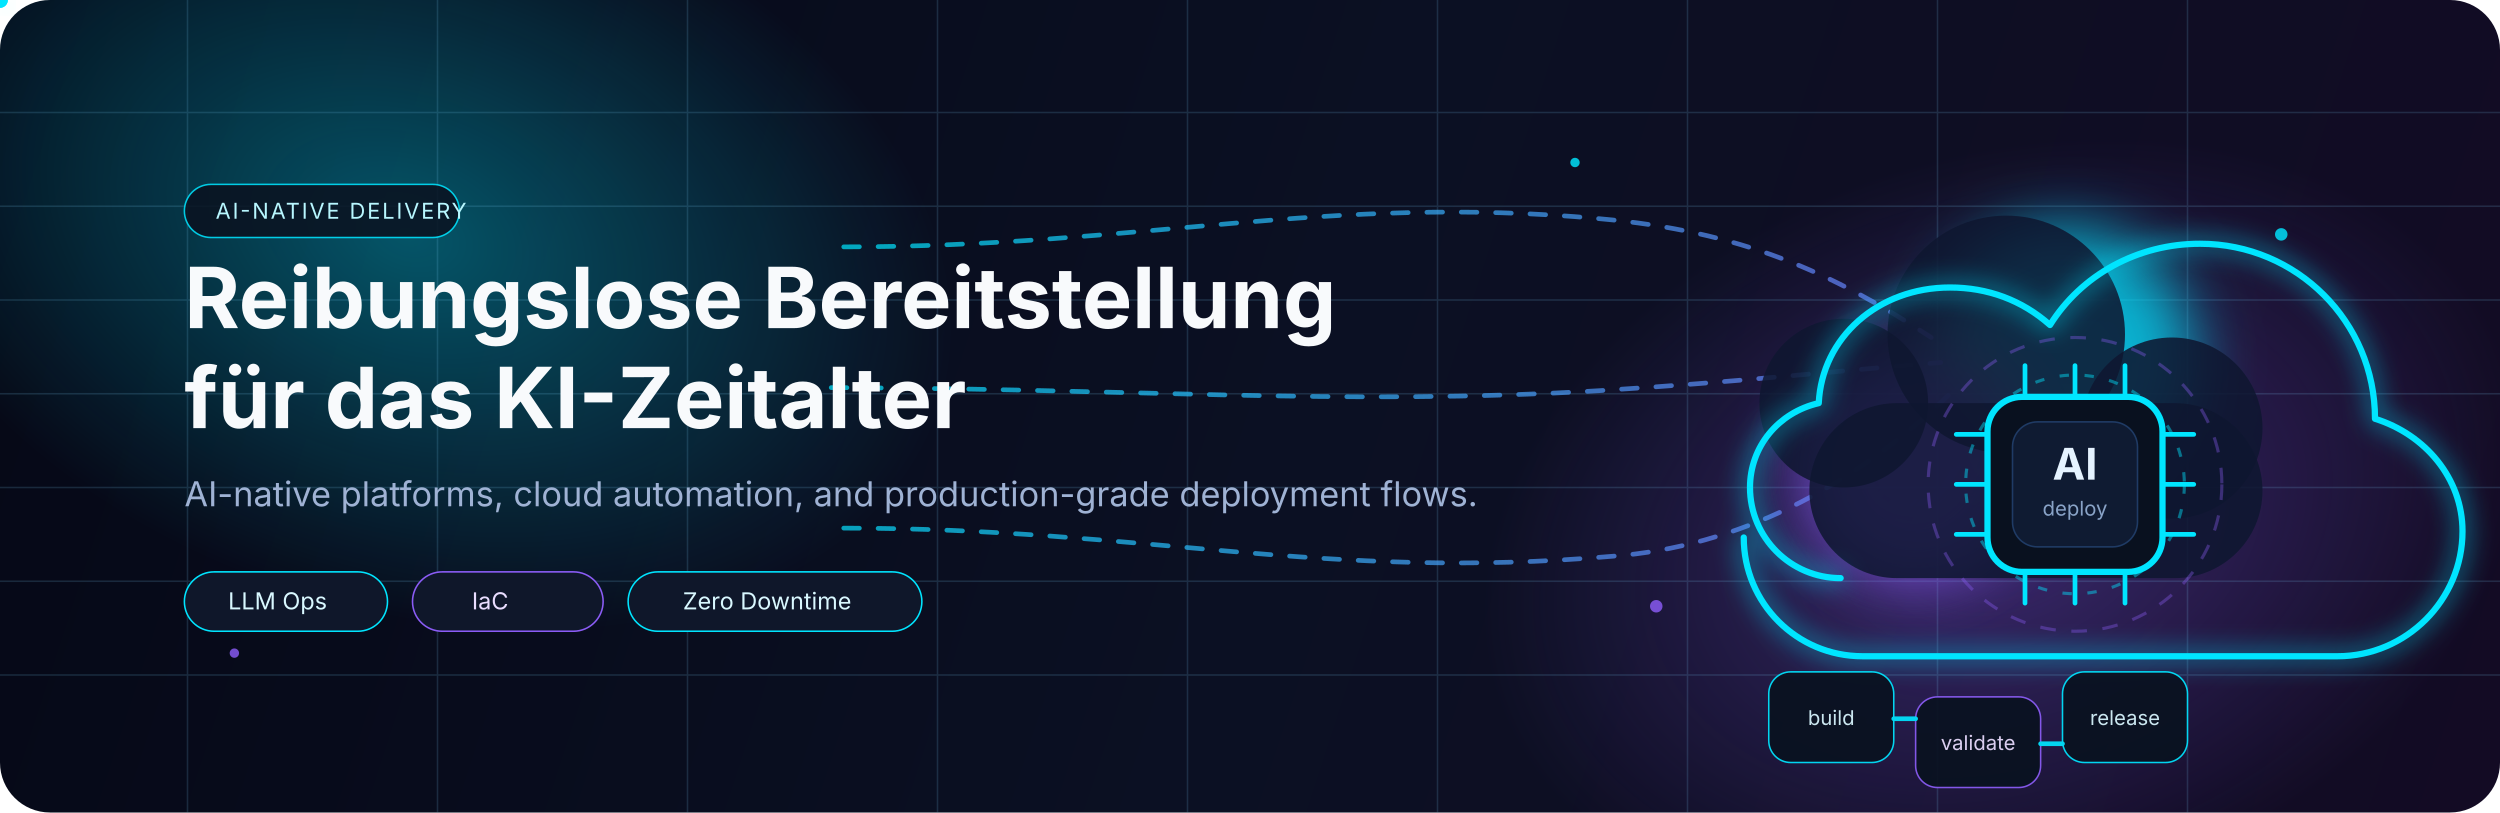
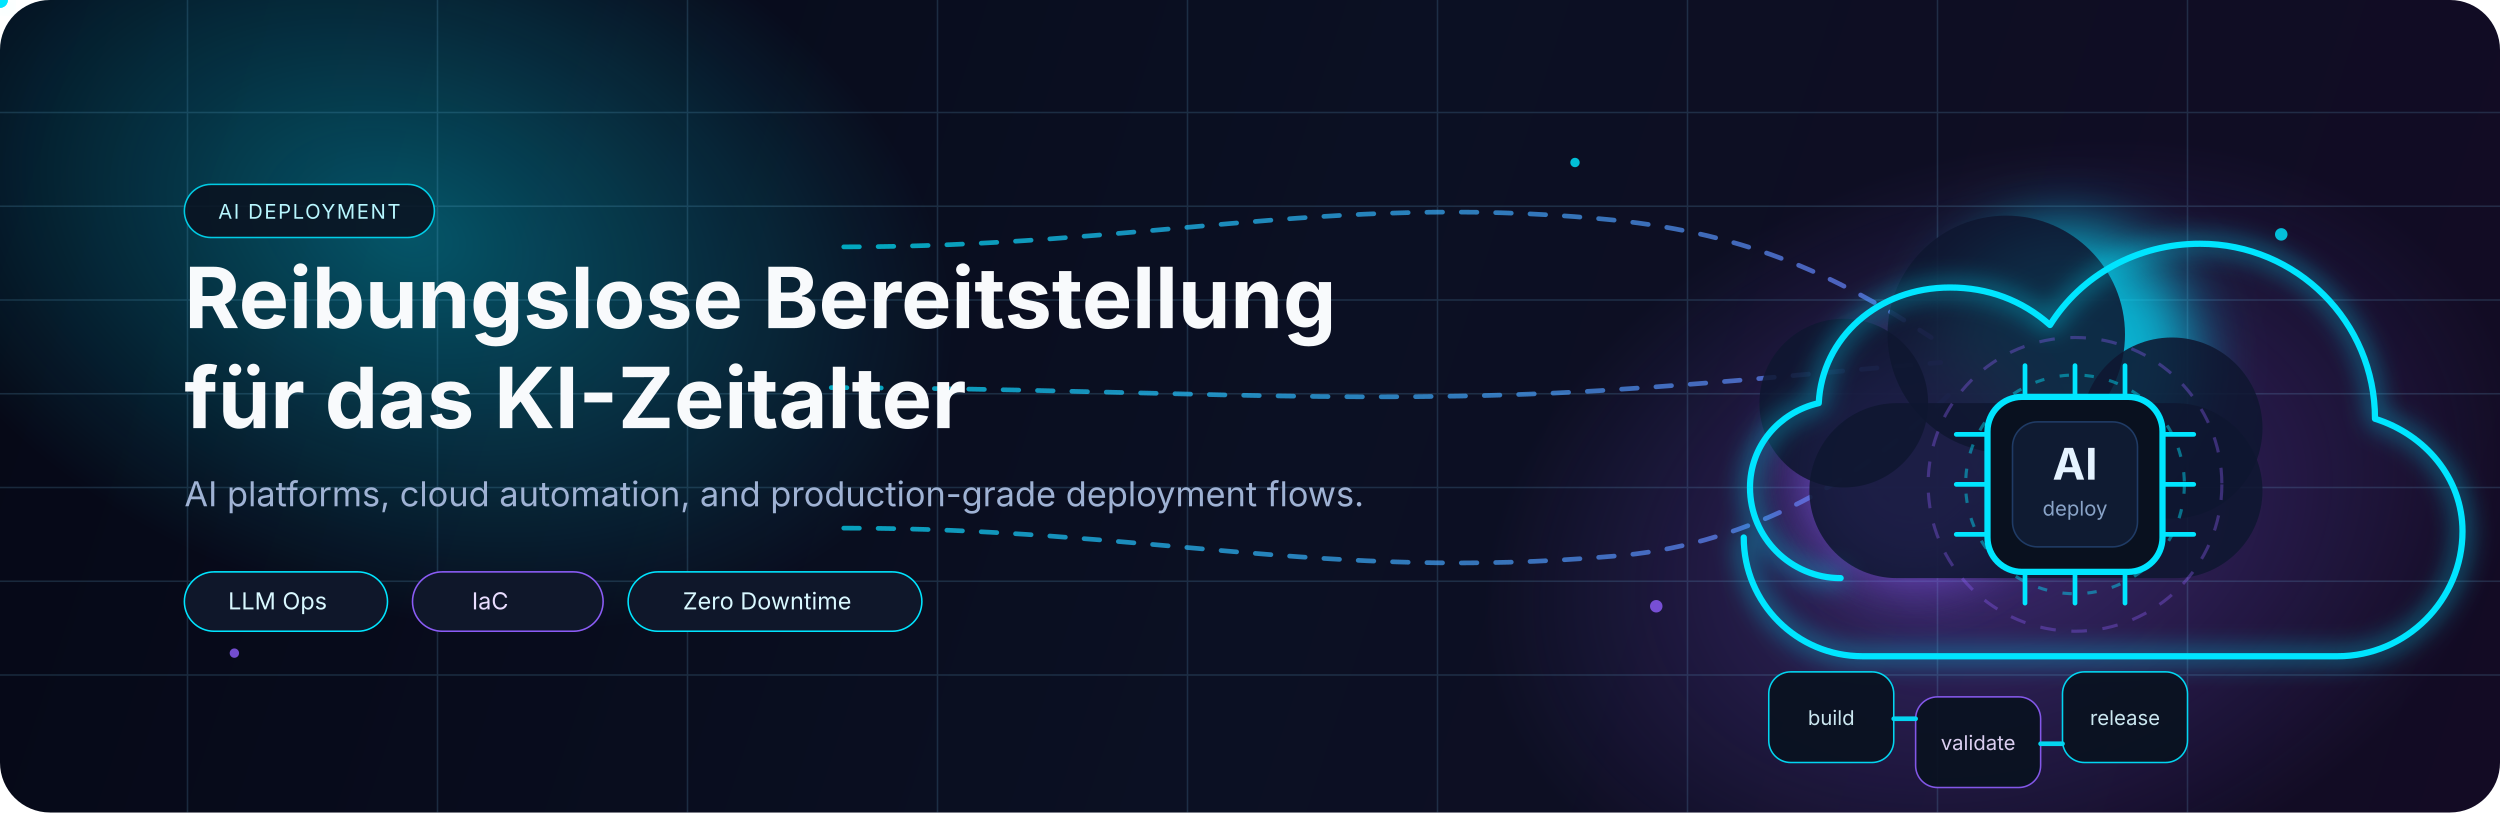
<svg xmlns="http://www.w3.org/2000/svg" width="1600" height="520" viewBox="0 0 1600 520" fill="none" role="img" aria-labelledby="title desc">
  <defs>
    <linearGradient id="bg" x1="0" y1="0" x2="1600" y2="520" gradientUnits="userSpaceOnUse">
      <stop offset="0" stop-color="#050816" />
      <stop offset="0.52" stop-color="#0B1023" />
      <stop offset="1" stop-color="#130B24" />
    </linearGradient>
    <radialGradient id="glowCyan" cx="0" cy="0" r="1" gradientUnits="userSpaceOnUse" gradientTransform="translate(260 150) rotate(18) scale(360 240)">
      <stop stop-color="#00E5FF" stop-opacity="0.34" />
      <stop offset="1" stop-color="#00E5FF" stop-opacity="0" />
    </radialGradient>
    <radialGradient id="glowViolet" cx="0" cy="0" r="1" gradientUnits="userSpaceOnUse" gradientTransform="translate(1280 340) rotate(-18) scale(340 240)">
      <stop stop-color="#8B5CF6" stop-opacity="0.34" />
      <stop offset="1" stop-color="#8B5CF6" stop-opacity="0" />
    </radialGradient>
    <linearGradient id="line" x1="560" y1="130" x2="1380" y2="360" gradientUnits="userSpaceOnUse">
      <stop offset="0" stop-color="#00E5FF" />
      <stop offset="1" stop-color="#8B5CF6" />
    </linearGradient>
    <linearGradient id="chip" x1="1200" y1="190" x2="1350" y2="330" gradientUnits="userSpaceOnUse">
      <stop offset="0" stop-color="#00E5FF" />
      <stop offset="1" stop-color="#8B5CF6" />
    </linearGradient>
    <filter id="glow" x="-50%" y="-50%" width="200%" height="200%">
      <feGaussianBlur stdDeviation="8" result="blur" />
      <feMerge>
        <feMergeNode in="blur" />
        <feMergeNode in="SourceGraphic" />
      </feMerge>
    </filter>
    <filter id="soft" x="-50%" y="-50%" width="200%" height="200%">
      <feGaussianBlur stdDeviation="20" />
    </filter>
  </defs>
  <rect width="1600" height="520" rx="32" fill="url(#bg)" />
  <rect width="1600" height="520" rx="32" fill="url(#glowCyan)" />
  <rect width="1600" height="520" rx="32" fill="url(#glowViolet)" />
  <g opacity="0.16" stroke="#7DD3FC" stroke-width="1">
    <path d="M0 72H1600" />
    <path d="M0 132H1600" />
    <path d="M0 192H1600" />
    <path d="M0 252H1600" />
    <path d="M0 312H1600" />
    <path d="M0 372H1600" />
    <path d="M0 432H1600" />
    <path d="M120 0V520" />
    <path d="M280 0V520" />
    <path d="M440 0V520" />
    <path d="M600 0V520" />
    <path d="M760 0V520" />
    <path d="M920 0V520" />
    <path d="M1080 0V520" />
    <path d="M1240 0V520" />
    <path d="M1400 0V520" />
  </g>
  <g filter="url(#soft)" opacity="0.75">
    <circle cx="1320" cy="230" r="84" fill="#00E5FF" />
    <circle cx="1225" cy="300" r="72" fill="#8B5CF6" />
  </g>
  <g opacity="0.7">
    <path d="M540 158C730 158 850 124 1024 140C1114 148 1172 174 1236 216" stroke="url(#line)" stroke-width="3" stroke-linecap="round" stroke-dasharray="10 12">
      <animate attributeName="stroke-dashoffset" values="0;-220" dur="9s" repeatCount="indefinite" />
    </path>
    <path d="M510 248C720 248 858 260 1024 250C1118 244 1168 238 1242 232" stroke="url(#line)" stroke-width="3" stroke-linecap="round" stroke-dasharray="10 12">
      <animate attributeName="stroke-dashoffset" values="0;-220" dur="8s" repeatCount="indefinite" />
    </path>
    <path d="M540 338C732 338 848 372 1032 356C1112 350 1186 312 1248 252" stroke="url(#line)" stroke-width="3" stroke-linecap="round" stroke-dasharray="10 12">
      <animate attributeName="stroke-dashoffset" values="0;-220" dur="10s" repeatCount="indefinite" />
    </path>
  </g>
  <g filter="url(#glow)">
    <circle r="5" fill="#00E5FF">
      <animateMotion dur="6.6s" repeatCount="indefinite" path="M540 158C730 158 850 124 1024 140C1114 148 1172 174 1236 216" />
    </circle>
    <circle r="4" fill="#8B5CF6">
      <animateMotion dur="5.4s" repeatCount="indefinite" path="M510 248C720 248 858 260 1024 250C1118 244 1168 238 1242 232" />
    </circle>
    <circle r="5" fill="#00E5FF">
      <animateMotion dur="7.2s" repeatCount="indefinite" path="M540 338C732 338 848 372 1032 356C1112 350 1186 312 1248 252" />
    </circle>
  </g>
  <g transform="translate(118 118)">
-     <rect x="0" y="0" width="176" height="34" rx="17" fill="#09111F" stroke="#00E5FF" opacity="0.85" />
-     <text x="20" y="22" fill="#B8F7FF" font-family="Segoe UI, Inter, Arial, sans-serif" font-size="14" letter-spacing="1.2">AI-NATIVE DELIVERY</text>
+     <rect x="0" y="0" width="160" height="34" rx="17" fill="#09111F" stroke="#00E5FF" opacity="0.85" />
+     <text x="80" y="22" text-anchor="middle" fill="#B8F7FF" font-family="Segoe UI, Inter, Arial, sans-serif" font-size="13" letter-spacing="1">AI DEPLOYMENT</text>
    <text x="0" y="92" fill="#F8FAFC" font-family="Segoe UI, Inter, Arial, sans-serif" font-size="54" font-weight="700">Reibungslose Bereitstellung</text>
    <text x="0" y="156" fill="#F8FAFC" font-family="Segoe UI, Inter, Arial, sans-serif" font-size="54" font-weight="700">für das KI-Zeitalter</text>
-     <text x="0" y="206" fill="#9FB2D4" font-family="Segoe UI, Inter, Arial, sans-serif" font-size="22">AI-native platforms, cloud automation, and production-grade deployment flows.</text>
+     <text x="0" y="206" fill="#9FB2D4" font-family="Segoe UI, Inter, Arial, sans-serif" font-size="22">AI platforms, cloud automation, and production-grade deployment flows.</text>
    <g transform="translate(0 248)">
      <rect x="0" y="0" width="130" height="38" rx="19" fill="#0F172A" stroke="#00E5FF" />
      <text x="28" y="24" fill="#D9F8FF" font-family="Segoe UI, Inter, Arial, sans-serif" font-size="15">LLM Ops</text>
      <rect x="146" y="0" width="122" height="38" rx="19" fill="#0F172A" stroke="#8B5CF6" />
      <text x="184" y="24" fill="#E9DDFF" font-family="Segoe UI, Inter, Arial, sans-serif" font-size="15">IaC</text>
      <rect x="284" y="0" width="188" height="38" rx="19" fill="#0F172A" stroke="#00E5FF" />
      <text x="319" y="24" fill="#D9F8FF" font-family="Segoe UI, Inter, Arial, sans-serif" font-size="15">Zero Downtime</text>
    </g>
  </g>
  <g transform="translate(1088 112)">
    <circle cx="92" cy="146" r="54" fill="#0E1630" opacity="0.86" />
    <circle cx="196" cy="102" r="76" fill="#0E1630" opacity="0.86" />
    <circle cx="302" cy="162" r="58" fill="#0E1630" opacity="0.86" />
    <rect x="70" y="146" width="290" height="112" rx="56" fill="#0E1630" opacity="0.86" />
    <path d="M90 258C58 258 32 232 32 200C32 174 50 152 76 146C78 104 114 72 160 72C184 72 206 80 224 96C244 64 280 44 320 44C382 44 432 94 432 156C464 166 488 194 488 228C488 272 452 308 408 308H104C62 308 28 274 28 232" stroke="url(#chip)" stroke-width="4" stroke-linecap="round" stroke-linejoin="round" filter="url(#glow)">
      <animate attributeName="opacity" values="0.82;1;0.82" dur="6s" repeatCount="indefinite" />
    </path>
    <g transform="translate(142 100)">
      <circle cx="98" cy="98" r="94" stroke="#8B5CF6" stroke-opacity="0.36" stroke-width="2" stroke-dasharray="10 10">
        <animateTransform attributeName="transform" type="rotate" from="0 98 98" to="360 98 98" dur="18s" repeatCount="indefinite" />
      </circle>
      <circle cx="98" cy="98" r="70" stroke="#00E5FF" stroke-opacity="0.44" stroke-width="2" stroke-dasharray="6 10">
        <animateTransform attributeName="transform" type="rotate" from="360 98 98" to="0 98 98" dur="12s" repeatCount="indefinite" />
      </circle>
      <rect x="42" y="42" width="112" height="112" rx="22" fill="#09111F" stroke="url(#chip)" stroke-width="4" />
      <rect x="58" y="58" width="80" height="80" rx="16" fill="#0F1B32" stroke="#1F3B65" />
      <text x="98" y="95" text-anchor="middle" fill="#E5F3FF" font-family="Segoe UI, Inter, Arial, sans-serif" font-size="28" font-weight="700">AI</text>
      <text x="98" y="118" text-anchor="middle" fill="#89A3C7" font-family="Segoe UI, Inter, Arial, sans-serif" font-size="13">deploy</text>
      <g stroke="url(#chip)" stroke-width="3" stroke-linecap="round">
        <path d="M22 66H42" />
        <path d="M22 98H42" />
        <path d="M22 130H42" />
        <path d="M154 66H174" />
        <path d="M154 98H174" />
        <path d="M154 130H174" />
        <path d="M66 22V42" />
        <path d="M98 22V42" />
        <path d="M130 22V42" />
        <path d="M66 154V174" />
        <path d="M98 154V174" />
        <path d="M130 154V174" />
      </g>
    </g>
    <g transform="translate(44 318)" opacity="0.92">
      <rect x="0" y="0" width="80" height="58" rx="14" fill="#09111F" stroke="#00E5FF" />
      <rect x="94" y="16" width="80" height="58" rx="14" fill="#09111F" stroke="#8B5CF6" />
      <rect x="188" y="0" width="80" height="58" rx="14" fill="#09111F" stroke="#00E5FF" />
      <path d="M80 30H94" stroke="url(#chip)" stroke-width="3" stroke-linecap="round" />
      <path d="M174 46H188" stroke="url(#chip)" stroke-width="3" stroke-linecap="round" />
      <text x="40" y="34" text-anchor="middle" fill="#D9F8FF" font-family="Segoe UI, Inter, Arial, sans-serif" font-size="13">build</text>
      <text x="134" y="50" text-anchor="middle" fill="#E9DDFF" font-family="Segoe UI, Inter, Arial, sans-serif" font-size="13">validate</text>
      <text x="228" y="34" text-anchor="middle" fill="#D9F8FF" font-family="Segoe UI, Inter, Arial, sans-serif" font-size="13">release</text>
    </g>
  </g>
  <g opacity="0.82">
    <circle cx="1008" cy="104" r="3" fill="#00E5FF">
      <animate attributeName="opacity" values="0.2;1;0.2" dur="4s" repeatCount="indefinite" />
    </circle>
    <circle cx="1060" cy="388" r="4" fill="#8B5CF6">
      <animate attributeName="opacity" values="1;0.25;1" dur="5s" repeatCount="indefinite" />
    </circle>
    <circle cx="1460" cy="150" r="4" fill="#00E5FF">
      <animate attributeName="r" values="3;5;3" dur="3.8s" repeatCount="indefinite" />
    </circle>
    <circle cx="150" cy="418" r="3" fill="#8B5CF6">
      <animate attributeName="opacity" values="0.15;0.85;0.15" dur="4.6s" repeatCount="indefinite" />
    </circle>
  </g>
</svg>
